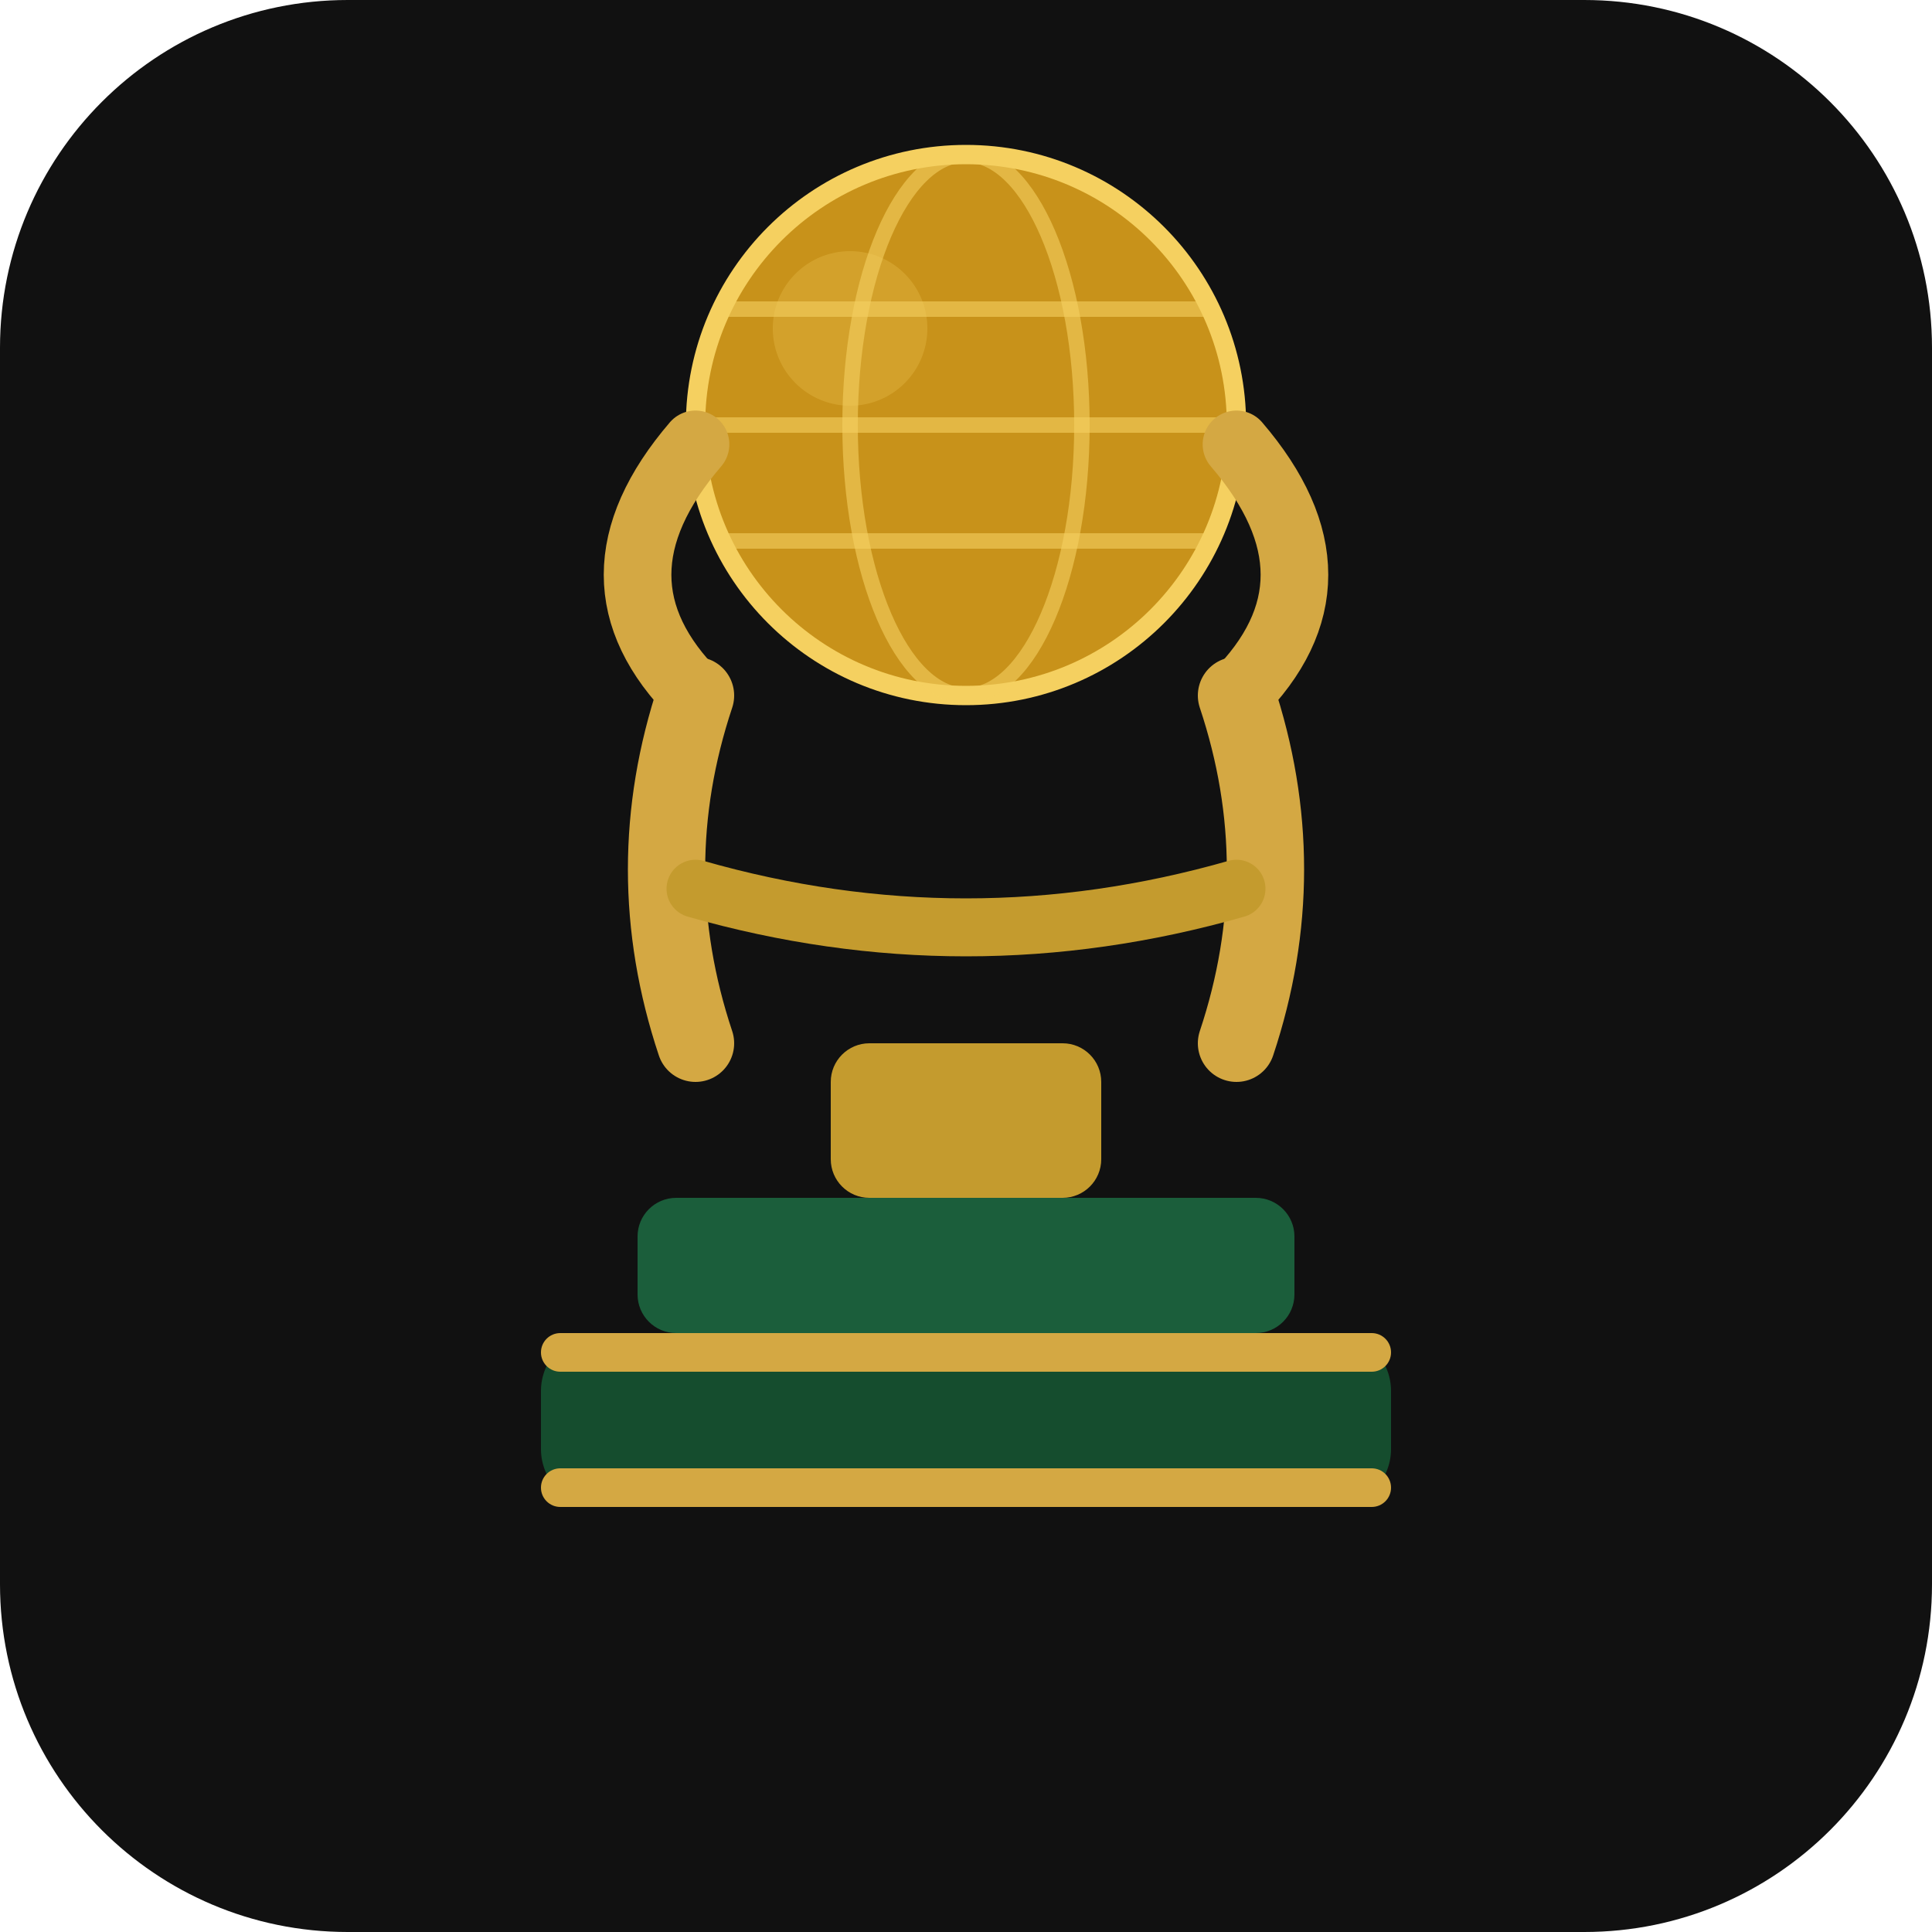
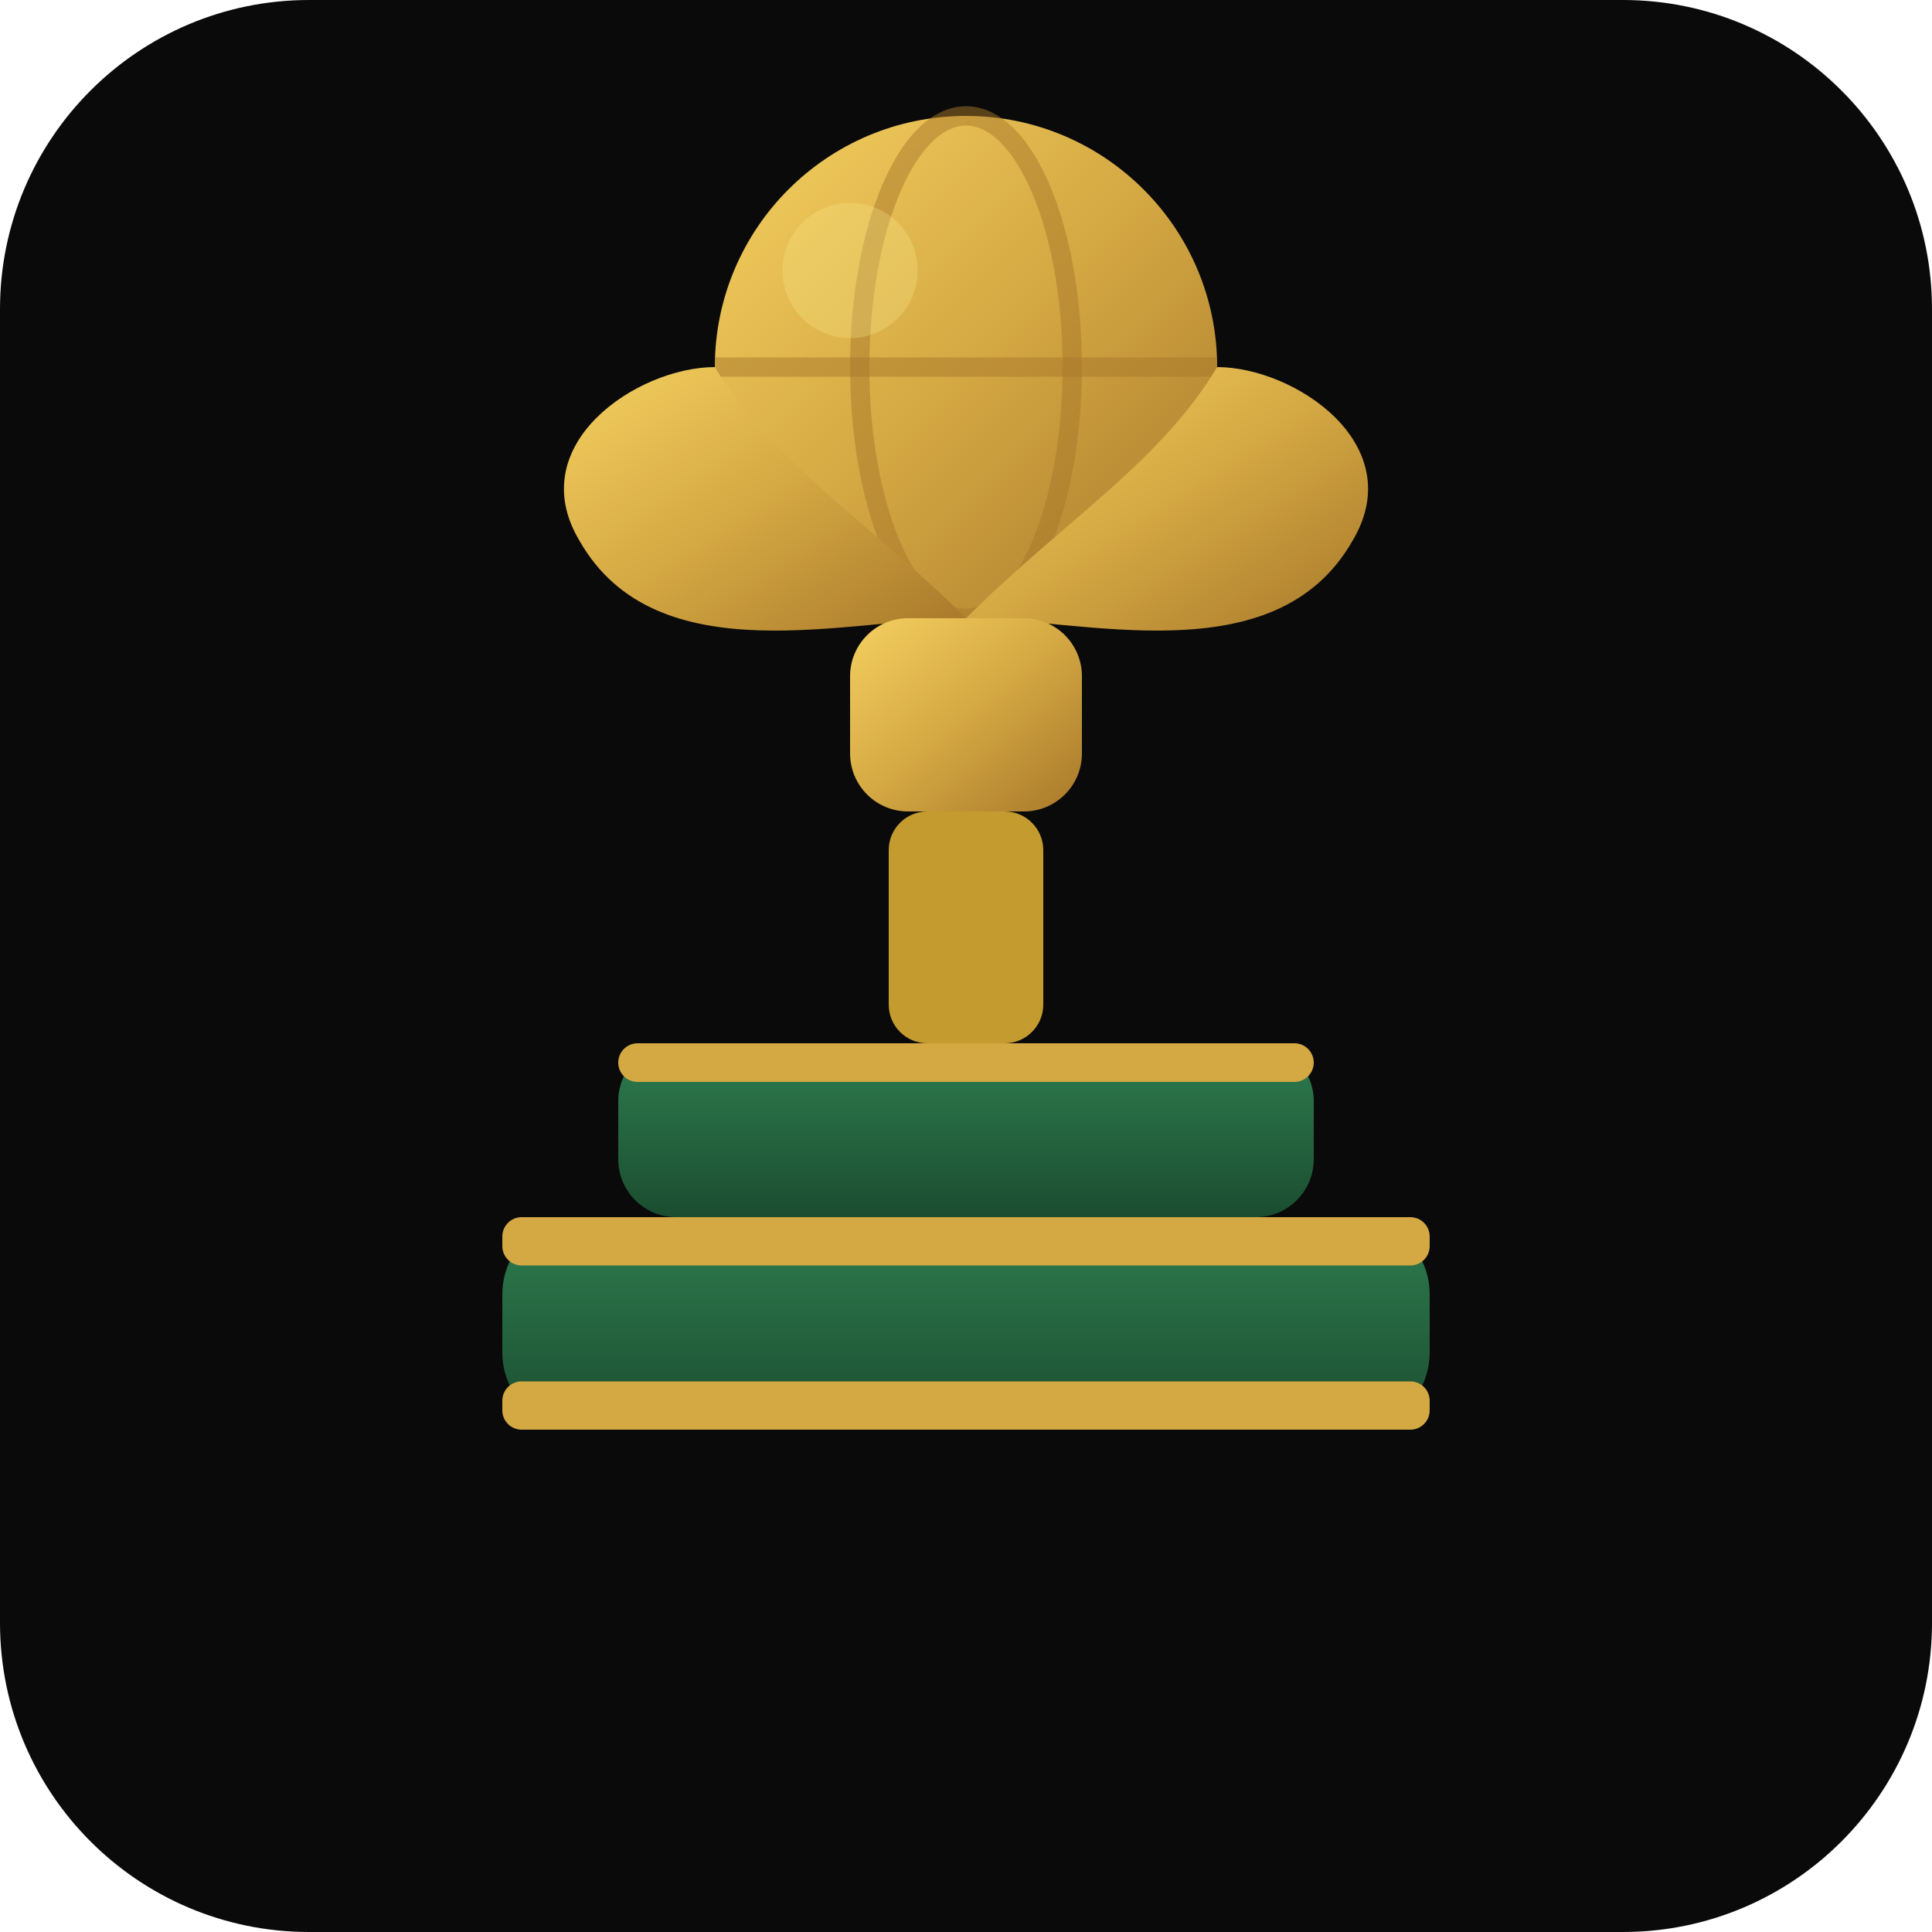
<svg xmlns="http://www.w3.org/2000/svg" viewBox="0 0 100 100">
-   <rect width="100" height="100" rx="18" fill="#111111" />
-   <circle cx="50" cy="22" r="14" fill="#C8921A" />
-   <circle cx="50" cy="22" r="14" fill="none" stroke="#F5D060" stroke-width="1" />
-   <ellipse cx="50" cy="22" rx="6" ry="14" fill="none" stroke="#F5D060" stroke-width="0.8" opacity="0.6" />
-   <line x1="36" y1="22" x2="64" y2="22" stroke="#F5D060" stroke-width="0.8" opacity="0.6" />
-   <line x1="37" y1="16" x2="63" y2="16" stroke="#F5D060" stroke-width="0.8" opacity="0.6" />
-   <line x1="37" y1="28" x2="63" y2="28" stroke="#F5D060" stroke-width="0.8" opacity="0.6" />
-   <circle cx="44" cy="17" r="4" fill="#F5D060" opacity="0.25" />
-   <path d="M36 36 Q30 30 36 23" fill="none" stroke="#D4A843" stroke-width="3.5" stroke-linecap="round" />
-   <path d="M64 36 Q70 30 64 23" fill="none" stroke="#D4A843" stroke-width="3.5" stroke-linecap="round" />
-   <path d="M36 36 Q33 45 36 54" fill="none" stroke="#D4A843" stroke-width="4" stroke-linecap="round" />
-   <path d="M64 36 Q67 45 64 54" fill="none" stroke="#D4A843" stroke-width="4" stroke-linecap="round" />
-   <path d="M36 46 Q50 50 64 46" fill="none" stroke="#C49B2E" stroke-width="3" stroke-linecap="round" />
-   <rect x="43" y="54" width="14" height="8" rx="2" fill="#C49B2E" />
-   <rect x="33" y="62" width="34" height="7" rx="2" fill="#1B5E3B" />
-   <rect x="28" y="69" width="44" height="9" rx="3" fill="#154D2E" />
-   <rect x="28" y="69" width="44" height="2" rx="1" fill="#D4A843" />
-   <rect x="28" y="76" width="44" height="2" rx="1" fill="#D4A843" />
+   <defs>
+     <linearGradient id="gold" x1="0%" y1="0%" x2="100%" y2="100%">
+       <stop offset="0%" stop-color="#F5D060" />
+       <stop offset="50%" stop-color="#D4A843" />
+       <stop offset="100%" stop-color="#A8782A" />
+     </linearGradient>
+     <linearGradient id="base" x1="0%" y1="0%" x2="0%" y2="100%">
+       <stop offset="0%" stop-color="#2E7D4F" />
+       <stop offset="100%" stop-color="#1B4D30" />
+     </linearGradient>
+   </defs>
+   <rect width="100" height="100" rx="16" fill="#0A0A0A" />
+   <circle cx="50" cy="19" r="13" fill="url(#gold)" />
+   <ellipse cx="50" cy="19" rx="5.5" ry="13" fill="none" stroke="#A8782A" stroke-width="1" opacity="0.5" />
+   <line x1="37" y1="19" x2="63" y2="19" stroke="#A8782A" stroke-width="1" opacity="0.5" />
+   <circle cx="44" cy="14" r="3.5" fill="#F9E88A" opacity="0.3" />
+   <path d="     M50 32     C44 32, 34 35, 30 28     C27 23, 33 19, 37 19     C40 24, 45 27, 50 32     Z   " fill="url(#gold)" />
+   <path d="     M50 32     C56 32, 66 35, 70 28     C73 23, 67 19, 63 19     C60 24, 55 27, 50 32     Z   " fill="url(#gold)" />
+   <rect x="44" y="32" width="12" height="10" rx="3" fill="url(#gold)" />
+   <rect x="46" y="42" width="8" height="12" rx="2" fill="#C49B2E" />
+   <rect x="32" y="54" width="36" height="9" rx="3" fill="url(#base)" />
+   <rect x="32" y="54" width="36" height="2" rx="1" fill="#D4A843" />
+   <rect x="26" y="63" width="48" height="11" rx="4" fill="url(#base)" />
+   <rect x="26" y="63" width="48" height="2.5" rx="1" fill="#D4A843" />
+   <rect x="26" y="71.5" width="48" height="2.5" rx="1" fill="#D4A843" />
</svg>
